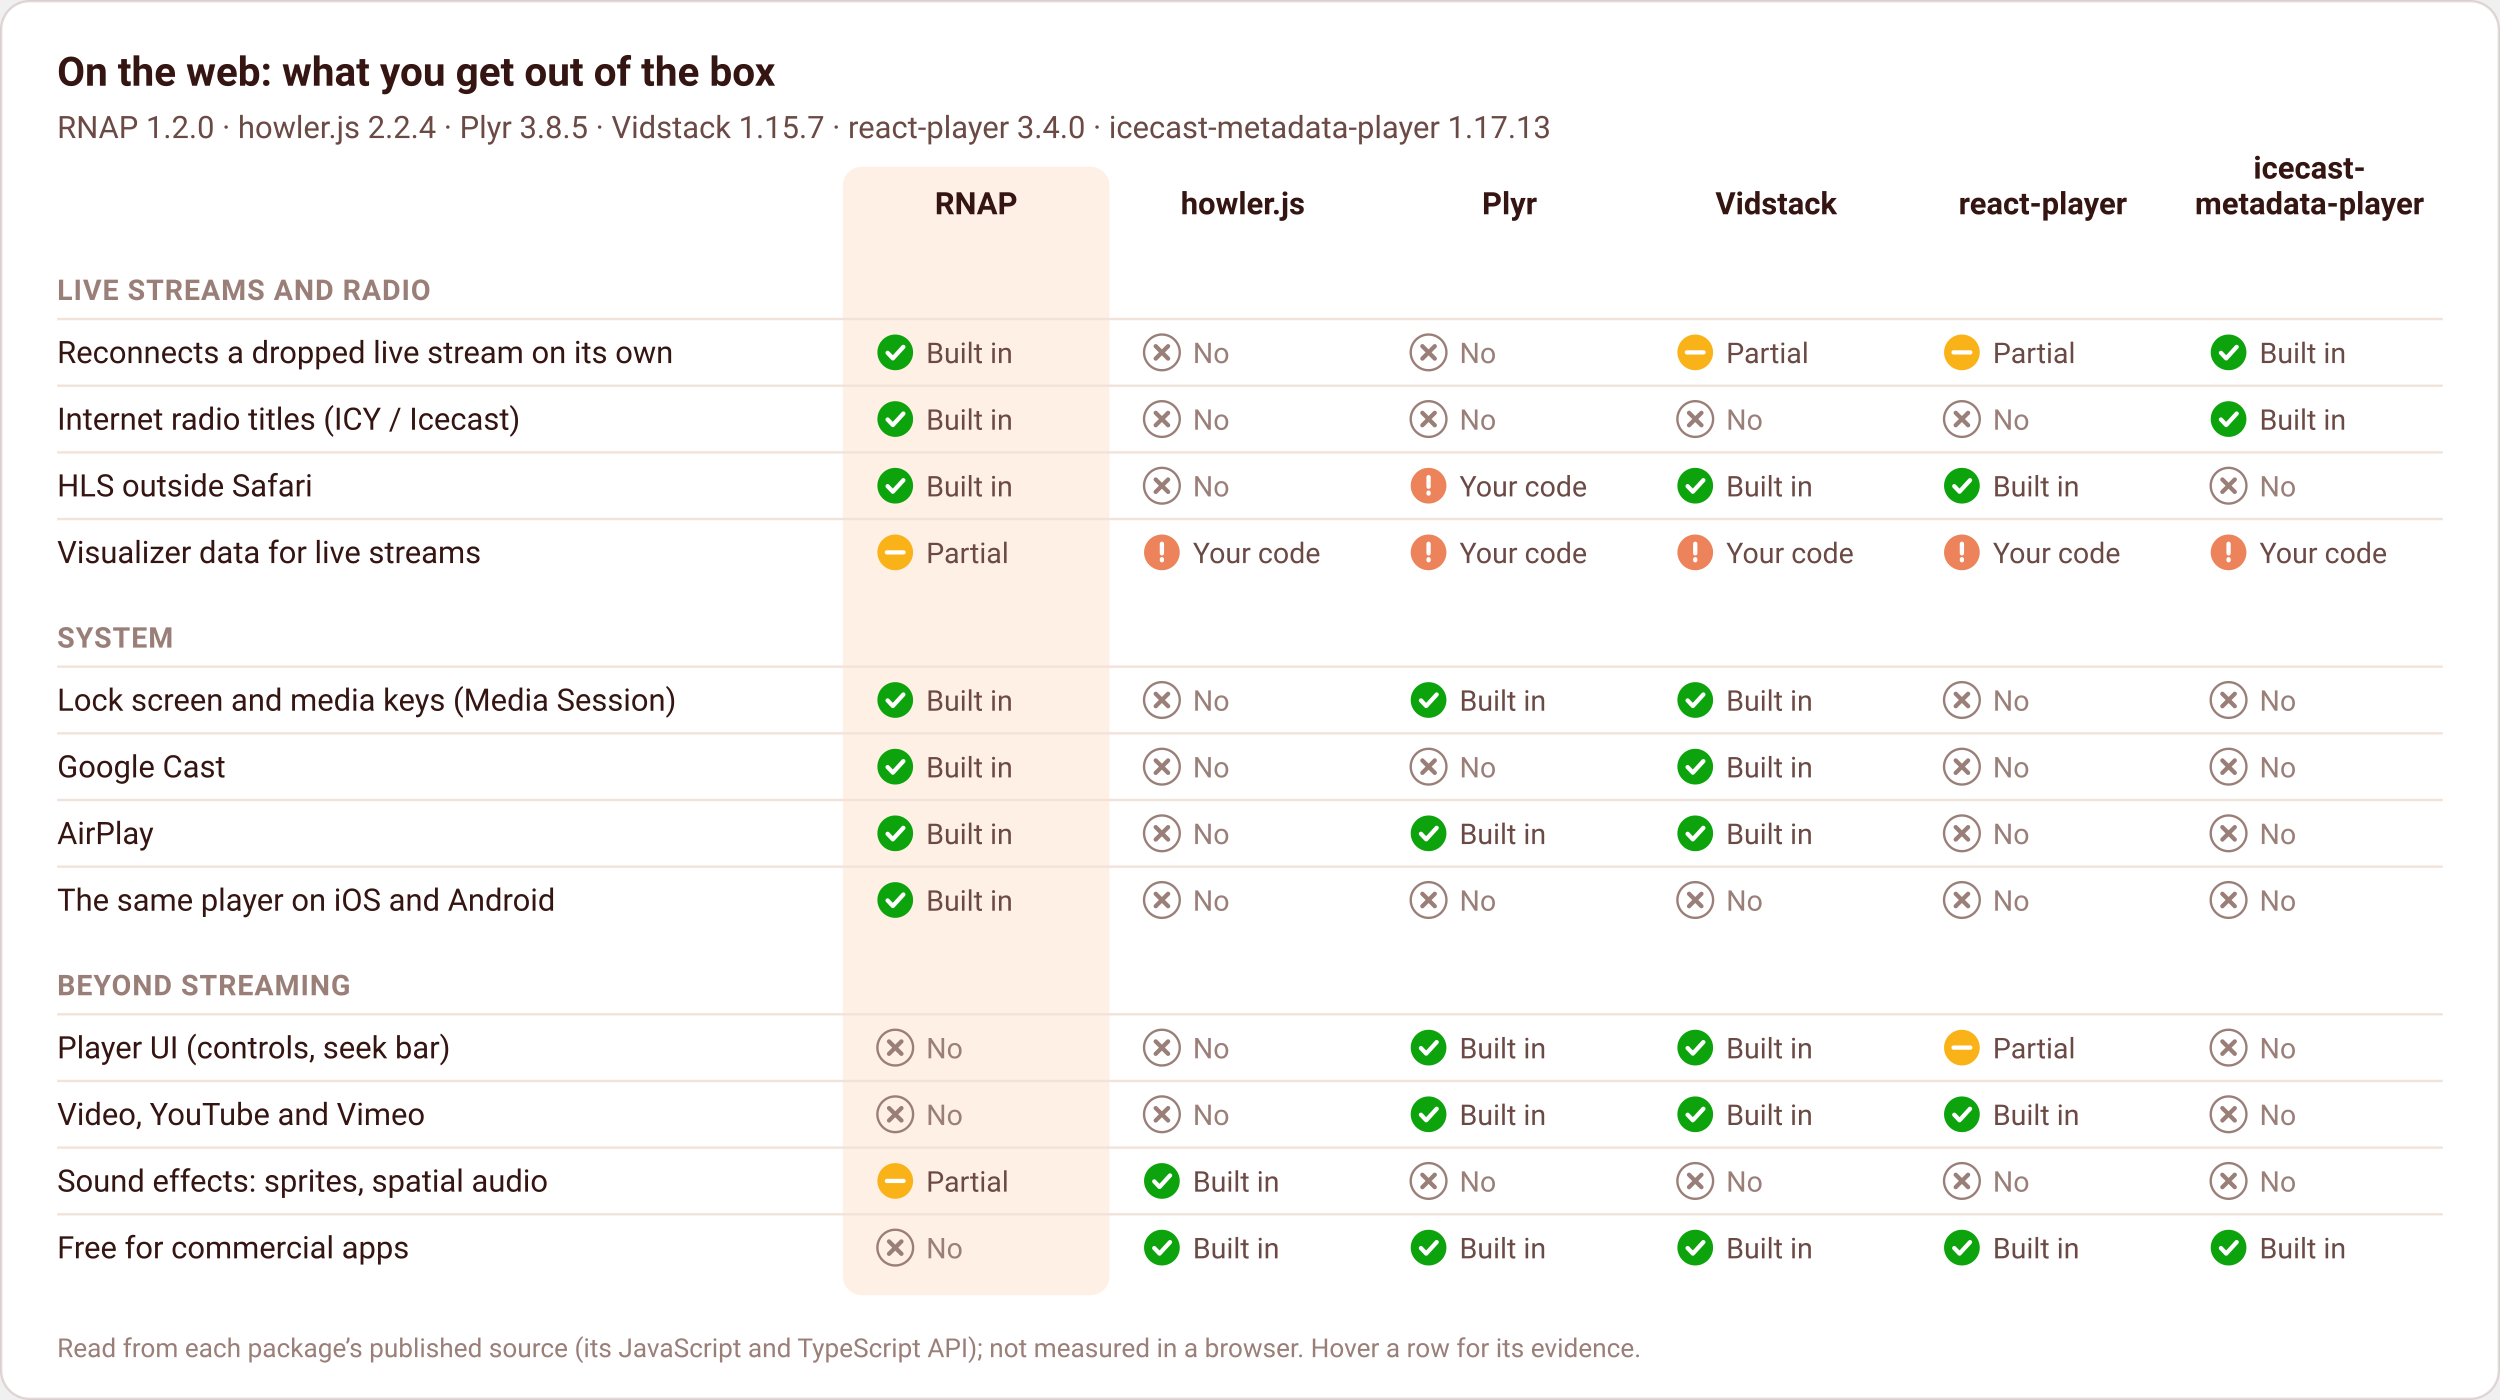
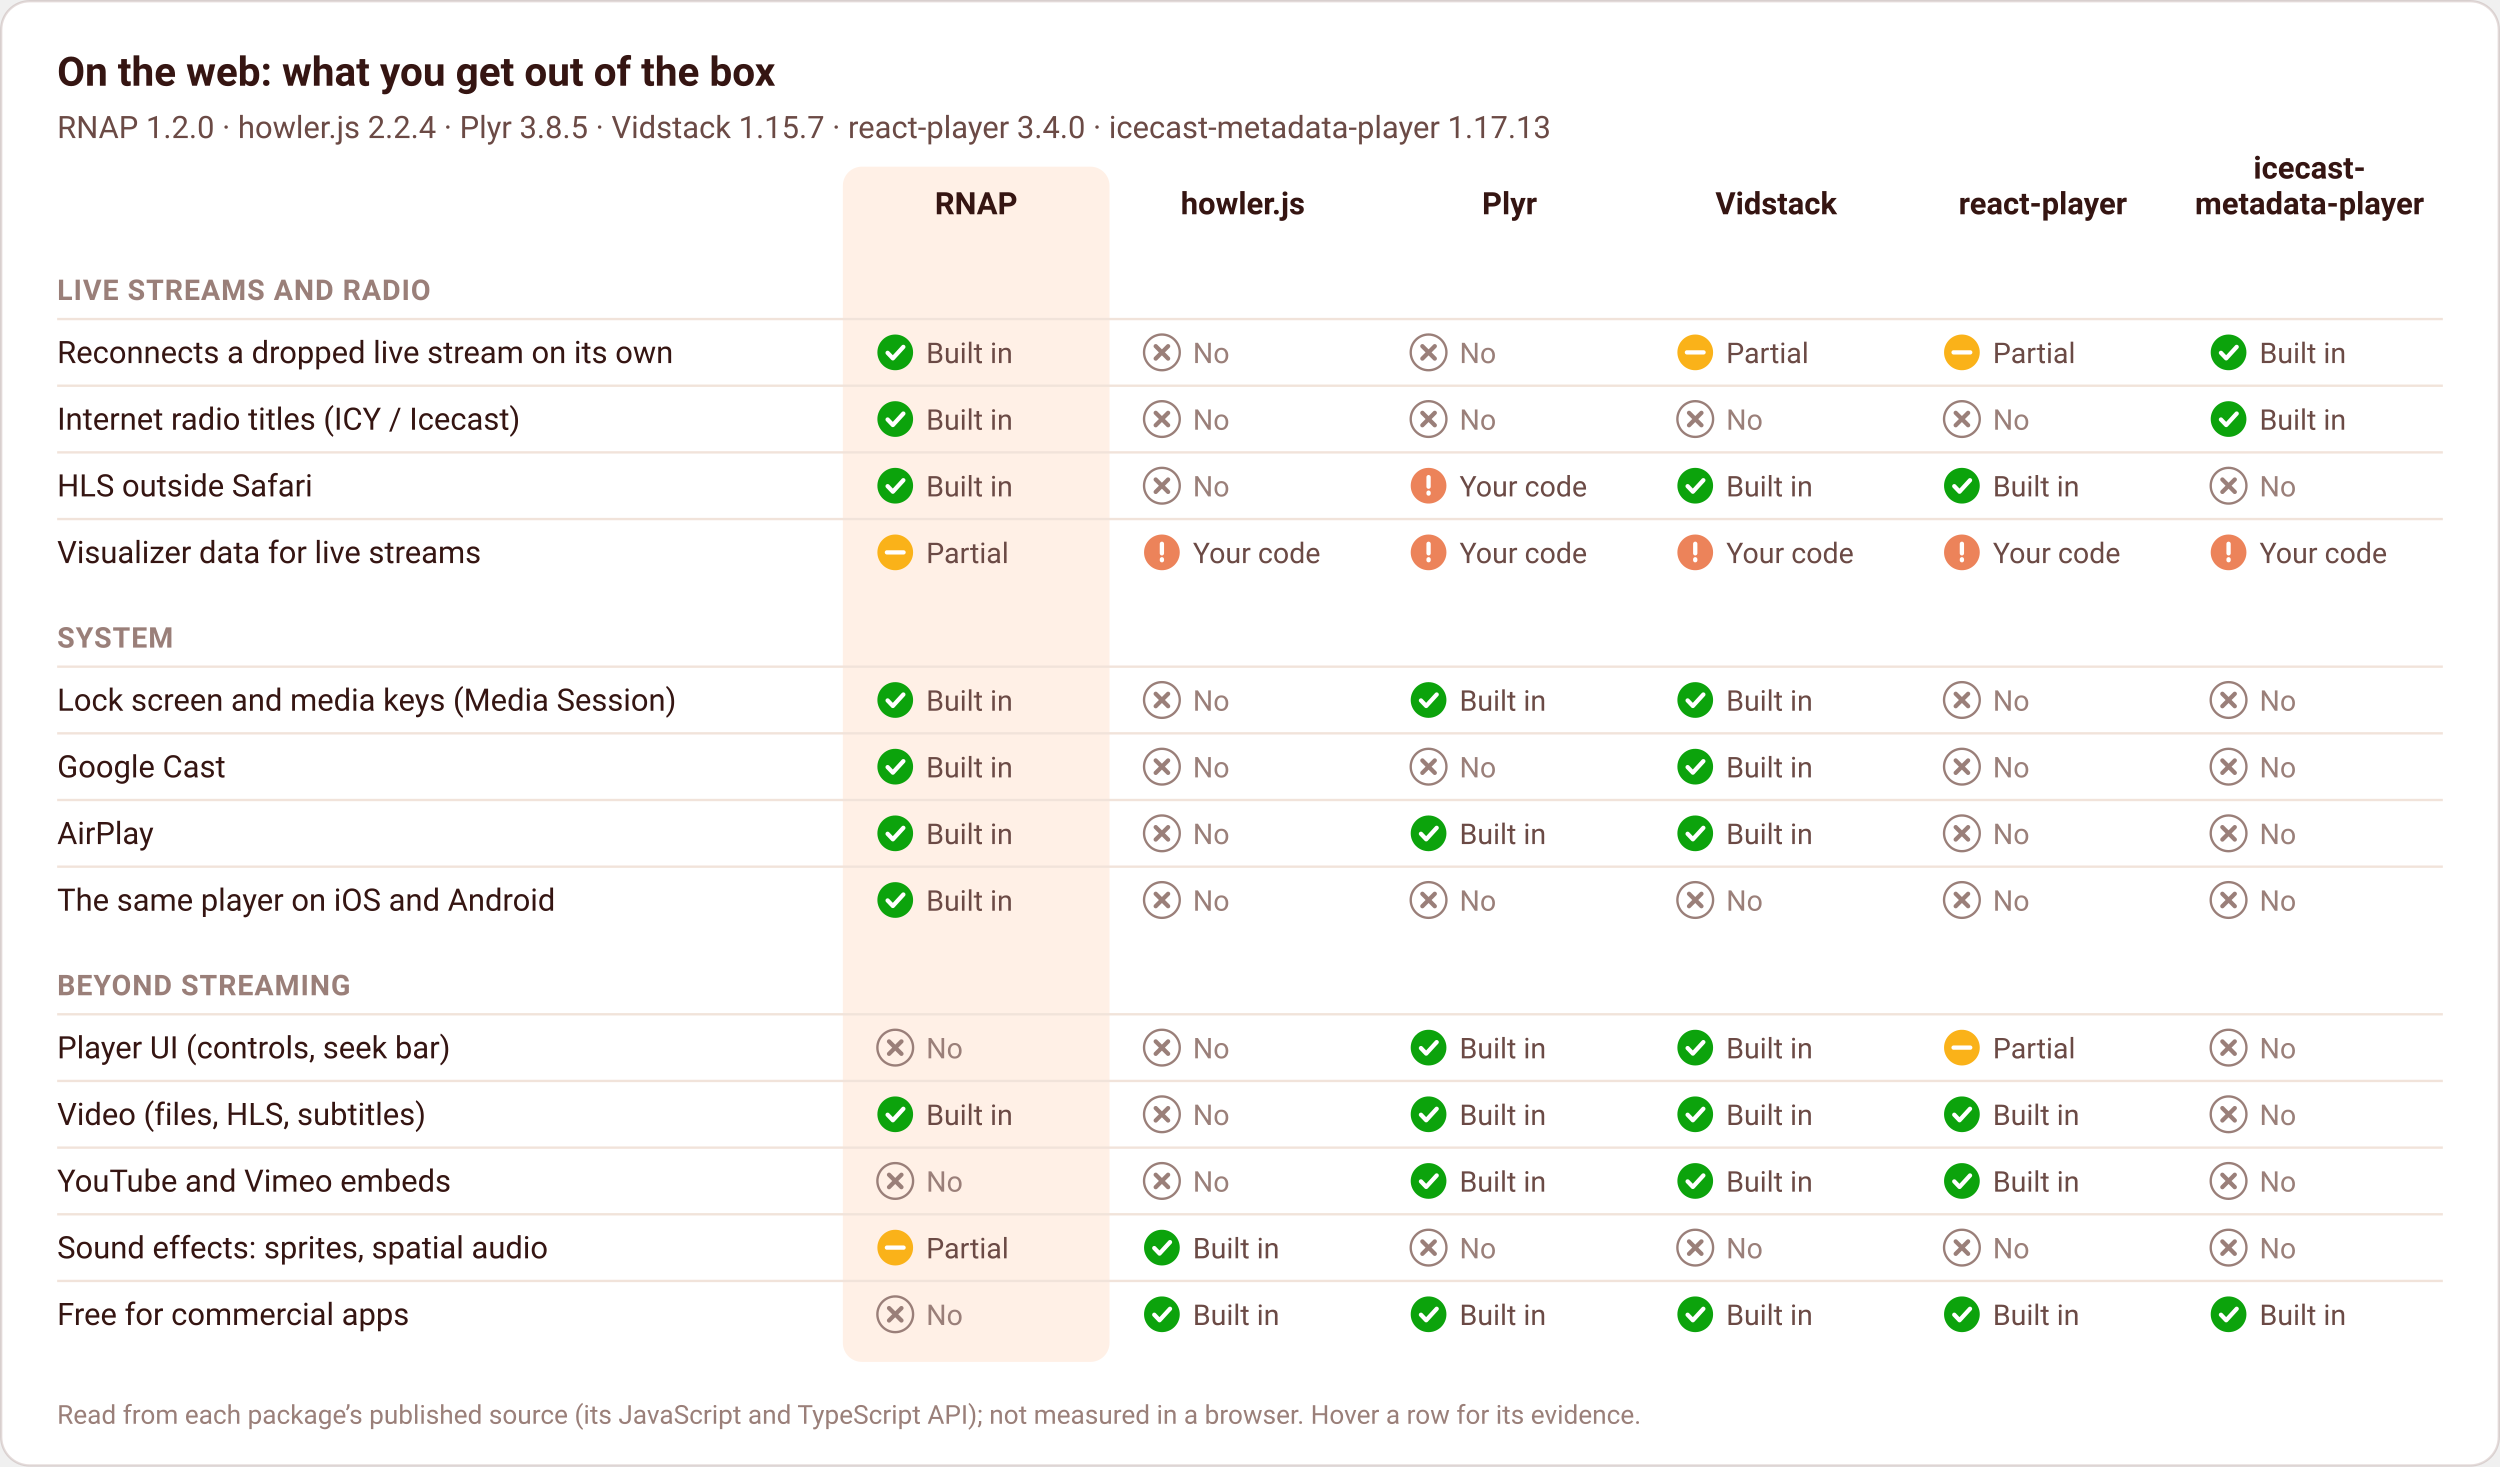
- <svg xmlns="http://www.w3.org/2000/svg" width="1050" height="588" viewBox="0 0 1050 588" font-family="system-ui, -apple-system, &quot;Segoe UI&quot;, Roboto, sans-serif" role="img" aria-labelledby="t d">
-   <rect x="0.5" y="0.5" width="1049" height="587" rx="12" fill="#ffffff" stroke="rgba(91,34,28,0.16)" />
+ <svg xmlns="http://www.w3.org/2000/svg" width="1050" height="616" viewBox="0 0 1050 616" font-family="system-ui, -apple-system, &quot;Segoe UI&quot;, Roboto, sans-serif" role="img" aria-labelledby="t d">
+   <rect x="0.5" y="0.5" width="1049" height="615" rx="12" fill="#ffffff" stroke="rgba(91,34,28,0.16)" />
  <text x="24" y="36" font-size="17" font-weight="600" fill="#351512">On the web: what you get out of the box</text>
  <text x="24" y="58" font-size="13" fill="#6b4a45">RNAP 1.2.0 · howler.js 2.2.4 · Plyr 3.8.5 · Vidstack 1.15.7 · react-player 3.4.0 · icecast-metadata-player 1.17.13</text>
-   <rect x="354" y="70" width="112" height="474" rx="8" fill="#fff0e6" />
+   <rect x="354" y="70" width="112" height="502" rx="8" fill="#fff0e6" />
  <text x="410" y="90" font-size="13" font-weight="600" fill="#351512" text-anchor="middle">RNAP</text>
  <text x="522" y="90" font-size="13" font-weight="600" fill="#351512" text-anchor="middle">howler.js</text>
  <text x="634" y="90" font-size="13" font-weight="600" fill="#351512" text-anchor="middle">Plyr</text>
  <text x="746" y="90" font-size="13" font-weight="600" fill="#351512" text-anchor="middle">Vidstack</text>
  <text x="858" y="90" font-size="13" font-weight="600" fill="#351512" text-anchor="middle">react-player</text>
  <text x="970" y="75" font-size="13" font-weight="600" fill="#351512" text-anchor="middle">icecast-</text>
  <text x="970" y="90" font-size="13" font-weight="600" fill="#351512" text-anchor="middle">metadata-player</text>
  <text x="24" y="126" font-size="12" font-weight="600" fill="#9a7f79" letter-spacing="0.4">LIVE STREAMS AND RADIO</text>
  <line x1="24" y1="134" x2="1026" y2="134" stroke="#f1e3da" stroke-width="1" />
  <text x="24" y="152.5" font-size="13" fill="#351512">Reconnects a dropped live stream on its own</text>
  <g transform="translate(376,148)">
    <circle r="7.5" fill="#0ca30c" stroke="none" stroke-width="1" />
    <path d="M-3.2,0.2l2.2,2.3l4.4,-4.8" stroke="#ffffff" stroke-width="1.8" stroke-linecap="round" stroke-linejoin="round" fill="none" />
  </g>
  <text x="389" y="152.5" font-size="12" fill="#6b4a45">Built in</text>
  <g transform="translate(488,148)">
    <circle r="7.5" fill="none" stroke="#9a7f79" stroke-width="1" />
    <path d="M-2.6,-2.6l5.2,5.2M2.6,-2.6l-5.2,5.2" stroke="#9a7f79" stroke-width="1.8" stroke-linecap="round" stroke-linejoin="round" fill="none" />
  </g>
  <text x="501" y="152.5" font-size="12" fill="#9a7f79">No</text>
  <g transform="translate(600,148)">
    <circle r="7.5" fill="none" stroke="#9a7f79" stroke-width="1" />
    <path d="M-2.6,-2.6l5.2,5.2M2.6,-2.6l-5.2,5.2" stroke="#9a7f79" stroke-width="1.8" stroke-linecap="round" stroke-linejoin="round" fill="none" />
  </g>
  <text x="613" y="152.5" font-size="12" fill="#9a7f79">No</text>
  <g transform="translate(712,148)">
    <circle r="7.5" fill="#fab219" stroke="none" stroke-width="1" />
    <path d="M-3.5,0h7" stroke="#ffffff" stroke-width="1.8" stroke-linecap="round" stroke-linejoin="round" fill="none" />
  </g>
  <text x="725" y="152.5" font-size="12" fill="#6b4a45">Partial</text>
  <g transform="translate(824,148)">
    <circle r="7.5" fill="#fab219" stroke="none" stroke-width="1" />
    <path d="M-3.5,0h7" stroke="#ffffff" stroke-width="1.8" stroke-linecap="round" stroke-linejoin="round" fill="none" />
  </g>
  <text x="837" y="152.5" font-size="12" fill="#6b4a45">Partial</text>
  <g transform="translate(936,148)">
    <circle r="7.5" fill="#0ca30c" stroke="none" stroke-width="1" />
    <path d="M-3.2,0.2l2.2,2.3l4.4,-4.8" stroke="#ffffff" stroke-width="1.8" stroke-linecap="round" stroke-linejoin="round" fill="none" />
  </g>
  <text x="949" y="152.5" font-size="12" fill="#6b4a45">Built in</text>
  <line x1="24" y1="162" x2="1026" y2="162" stroke="#f1e3da" stroke-width="1" />
  <text x="24" y="180.5" font-size="13" fill="#351512">Internet radio titles (ICY / Icecast)</text>
  <g transform="translate(376,176)">
    <circle r="7.5" fill="#0ca30c" stroke="none" stroke-width="1" />
    <path d="M-3.2,0.2l2.2,2.3l4.4,-4.8" stroke="#ffffff" stroke-width="1.8" stroke-linecap="round" stroke-linejoin="round" fill="none" />
  </g>
  <text x="389" y="180.5" font-size="12" fill="#6b4a45">Built in</text>
  <g transform="translate(488,176)">
    <circle r="7.5" fill="none" stroke="#9a7f79" stroke-width="1" />
    <path d="M-2.6,-2.6l5.2,5.2M2.6,-2.6l-5.2,5.2" stroke="#9a7f79" stroke-width="1.8" stroke-linecap="round" stroke-linejoin="round" fill="none" />
  </g>
  <text x="501" y="180.5" font-size="12" fill="#9a7f79">No</text>
  <g transform="translate(600,176)">
    <circle r="7.5" fill="none" stroke="#9a7f79" stroke-width="1" />
    <path d="M-2.6,-2.6l5.2,5.2M2.6,-2.6l-5.2,5.2" stroke="#9a7f79" stroke-width="1.8" stroke-linecap="round" stroke-linejoin="round" fill="none" />
  </g>
  <text x="613" y="180.5" font-size="12" fill="#9a7f79">No</text>
  <g transform="translate(712,176)">
    <circle r="7.5" fill="none" stroke="#9a7f79" stroke-width="1" />
    <path d="M-2.6,-2.6l5.2,5.2M2.6,-2.6l-5.2,5.2" stroke="#9a7f79" stroke-width="1.8" stroke-linecap="round" stroke-linejoin="round" fill="none" />
  </g>
  <text x="725" y="180.5" font-size="12" fill="#9a7f79">No</text>
  <g transform="translate(824,176)">
    <circle r="7.5" fill="none" stroke="#9a7f79" stroke-width="1" />
    <path d="M-2.6,-2.6l5.2,5.2M2.6,-2.6l-5.2,5.2" stroke="#9a7f79" stroke-width="1.8" stroke-linecap="round" stroke-linejoin="round" fill="none" />
  </g>
  <text x="837" y="180.5" font-size="12" fill="#9a7f79">No</text>
  <g transform="translate(936,176)">
    <circle r="7.5" fill="#0ca30c" stroke="none" stroke-width="1" />
    <path d="M-3.2,0.2l2.2,2.3l4.4,-4.8" stroke="#ffffff" stroke-width="1.8" stroke-linecap="round" stroke-linejoin="round" fill="none" />
  </g>
  <text x="949" y="180.5" font-size="12" fill="#6b4a45">Built in</text>
  <line x1="24" y1="190" x2="1026" y2="190" stroke="#f1e3da" stroke-width="1" />
  <text x="24" y="208.5" font-size="13" fill="#351512">HLS outside Safari</text>
  <g transform="translate(376,204)">
    <circle r="7.5" fill="#0ca30c" stroke="none" stroke-width="1" />
    <path d="M-3.2,0.2l2.2,2.3l4.4,-4.8" stroke="#ffffff" stroke-width="1.8" stroke-linecap="round" stroke-linejoin="round" fill="none" />
  </g>
  <text x="389" y="208.5" font-size="12" fill="#6b4a45">Built in</text>
  <g transform="translate(488,204)">
    <circle r="7.5" fill="none" stroke="#9a7f79" stroke-width="1" />
    <path d="M-2.6,-2.6l5.2,5.2M2.6,-2.6l-5.2,5.2" stroke="#9a7f79" stroke-width="1.8" stroke-linecap="round" stroke-linejoin="round" fill="none" />
  </g>
  <text x="501" y="208.5" font-size="12" fill="#9a7f79">No</text>
  <g transform="translate(600,204)">
    <circle r="7.5" fill="#ec835a" stroke="none" stroke-width="1" />
    <path d="M0,-3.6v4M0,2.9v0.4" stroke="#ffffff" stroke-width="1.8" stroke-linecap="round" stroke-linejoin="round" fill="none" />
  </g>
  <text x="613" y="208.5" font-size="12" fill="#6b4a45">Your code</text>
  <g transform="translate(712,204)">
    <circle r="7.5" fill="#0ca30c" stroke="none" stroke-width="1" />
    <path d="M-3.2,0.2l2.2,2.3l4.4,-4.8" stroke="#ffffff" stroke-width="1.8" stroke-linecap="round" stroke-linejoin="round" fill="none" />
  </g>
  <text x="725" y="208.5" font-size="12" fill="#6b4a45">Built in</text>
  <g transform="translate(824,204)">
    <circle r="7.5" fill="#0ca30c" stroke="none" stroke-width="1" />
    <path d="M-3.2,0.2l2.2,2.3l4.4,-4.8" stroke="#ffffff" stroke-width="1.8" stroke-linecap="round" stroke-linejoin="round" fill="none" />
  </g>
  <text x="837" y="208.5" font-size="12" fill="#6b4a45">Built in</text>
  <g transform="translate(936,204)">
    <circle r="7.5" fill="none" stroke="#9a7f79" stroke-width="1" />
    <path d="M-2.6,-2.6l5.2,5.2M2.6,-2.6l-5.2,5.2" stroke="#9a7f79" stroke-width="1.8" stroke-linecap="round" stroke-linejoin="round" fill="none" />
  </g>
  <text x="949" y="208.5" font-size="12" fill="#9a7f79">No</text>
  <line x1="24" y1="218" x2="1026" y2="218" stroke="#f1e3da" stroke-width="1" />
  <text x="24" y="236.5" font-size="13" fill="#351512">Visualizer data for live streams</text>
  <g transform="translate(376,232)">
    <circle r="7.5" fill="#fab219" stroke="none" stroke-width="1" />
    <path d="M-3.5,0h7" stroke="#ffffff" stroke-width="1.8" stroke-linecap="round" stroke-linejoin="round" fill="none" />
  </g>
  <text x="389" y="236.5" font-size="12" fill="#6b4a45">Partial</text>
  <g transform="translate(488,232)">
    <circle r="7.5" fill="#ec835a" stroke="none" stroke-width="1" />
    <path d="M0,-3.6v4M0,2.9v0.4" stroke="#ffffff" stroke-width="1.8" stroke-linecap="round" stroke-linejoin="round" fill="none" />
  </g>
  <text x="501" y="236.5" font-size="12" fill="#6b4a45">Your code</text>
  <g transform="translate(600,232)">
    <circle r="7.5" fill="#ec835a" stroke="none" stroke-width="1" />
    <path d="M0,-3.6v4M0,2.9v0.4" stroke="#ffffff" stroke-width="1.8" stroke-linecap="round" stroke-linejoin="round" fill="none" />
  </g>
  <text x="613" y="236.5" font-size="12" fill="#6b4a45">Your code</text>
  <g transform="translate(712,232)">
    <circle r="7.5" fill="#ec835a" stroke="none" stroke-width="1" />
    <path d="M0,-3.6v4M0,2.9v0.4" stroke="#ffffff" stroke-width="1.8" stroke-linecap="round" stroke-linejoin="round" fill="none" />
  </g>
  <text x="725" y="236.5" font-size="12" fill="#6b4a45">Your code</text>
  <g transform="translate(824,232)">
    <circle r="7.5" fill="#ec835a" stroke="none" stroke-width="1" />
    <path d="M0,-3.6v4M0,2.9v0.4" stroke="#ffffff" stroke-width="1.8" stroke-linecap="round" stroke-linejoin="round" fill="none" />
  </g>
  <text x="837" y="236.5" font-size="12" fill="#6b4a45">Your code</text>
  <g transform="translate(936,232)">
    <circle r="7.5" fill="#ec835a" stroke="none" stroke-width="1" />
    <path d="M0,-3.6v4M0,2.9v0.4" stroke="#ffffff" stroke-width="1.8" stroke-linecap="round" stroke-linejoin="round" fill="none" />
  </g>
  <text x="949" y="236.5" font-size="12" fill="#6b4a45">Your code</text>
  <text x="24" y="272" font-size="12" font-weight="600" fill="#9a7f79" letter-spacing="0.4">SYSTEM</text>
  <line x1="24" y1="280" x2="1026" y2="280" stroke="#f1e3da" stroke-width="1" />
  <text x="24" y="298.5" font-size="13" fill="#351512">Lock screen and media keys (Media Session)</text>
  <g transform="translate(376,294)">
    <circle r="7.5" fill="#0ca30c" stroke="none" stroke-width="1" />
    <path d="M-3.2,0.2l2.2,2.3l4.4,-4.8" stroke="#ffffff" stroke-width="1.8" stroke-linecap="round" stroke-linejoin="round" fill="none" />
  </g>
  <text x="389" y="298.5" font-size="12" fill="#6b4a45">Built in</text>
  <g transform="translate(488,294)">
    <circle r="7.5" fill="none" stroke="#9a7f79" stroke-width="1" />
    <path d="M-2.6,-2.6l5.2,5.2M2.6,-2.6l-5.2,5.2" stroke="#9a7f79" stroke-width="1.8" stroke-linecap="round" stroke-linejoin="round" fill="none" />
  </g>
  <text x="501" y="298.5" font-size="12" fill="#9a7f79">No</text>
  <g transform="translate(600,294)">
    <circle r="7.5" fill="#0ca30c" stroke="none" stroke-width="1" />
    <path d="M-3.2,0.2l2.2,2.3l4.4,-4.8" stroke="#ffffff" stroke-width="1.8" stroke-linecap="round" stroke-linejoin="round" fill="none" />
  </g>
  <text x="613" y="298.5" font-size="12" fill="#6b4a45">Built in</text>
  <g transform="translate(712,294)">
    <circle r="7.5" fill="#0ca30c" stroke="none" stroke-width="1" />
    <path d="M-3.2,0.2l2.2,2.3l4.4,-4.8" stroke="#ffffff" stroke-width="1.8" stroke-linecap="round" stroke-linejoin="round" fill="none" />
  </g>
  <text x="725" y="298.5" font-size="12" fill="#6b4a45">Built in</text>
  <g transform="translate(824,294)">
    <circle r="7.5" fill="none" stroke="#9a7f79" stroke-width="1" />
    <path d="M-2.6,-2.6l5.2,5.2M2.6,-2.6l-5.2,5.2" stroke="#9a7f79" stroke-width="1.8" stroke-linecap="round" stroke-linejoin="round" fill="none" />
  </g>
  <text x="837" y="298.5" font-size="12" fill="#9a7f79">No</text>
  <g transform="translate(936,294)">
    <circle r="7.5" fill="none" stroke="#9a7f79" stroke-width="1" />
    <path d="M-2.6,-2.6l5.2,5.2M2.6,-2.6l-5.2,5.2" stroke="#9a7f79" stroke-width="1.8" stroke-linecap="round" stroke-linejoin="round" fill="none" />
  </g>
  <text x="949" y="298.5" font-size="12" fill="#9a7f79">No</text>
  <line x1="24" y1="308" x2="1026" y2="308" stroke="#f1e3da" stroke-width="1" />
  <text x="24" y="326.5" font-size="13" fill="#351512">Google Cast</text>
  <g transform="translate(376,322)">
    <circle r="7.5" fill="#0ca30c" stroke="none" stroke-width="1" />
    <path d="M-3.2,0.2l2.2,2.3l4.4,-4.8" stroke="#ffffff" stroke-width="1.8" stroke-linecap="round" stroke-linejoin="round" fill="none" />
  </g>
  <text x="389" y="326.5" font-size="12" fill="#6b4a45">Built in</text>
  <g transform="translate(488,322)">
    <circle r="7.5" fill="none" stroke="#9a7f79" stroke-width="1" />
    <path d="M-2.6,-2.6l5.2,5.2M2.6,-2.6l-5.2,5.2" stroke="#9a7f79" stroke-width="1.8" stroke-linecap="round" stroke-linejoin="round" fill="none" />
  </g>
  <text x="501" y="326.5" font-size="12" fill="#9a7f79">No</text>
  <g transform="translate(600,322)">
    <circle r="7.5" fill="none" stroke="#9a7f79" stroke-width="1" />
    <path d="M-2.6,-2.6l5.2,5.2M2.6,-2.6l-5.2,5.2" stroke="#9a7f79" stroke-width="1.8" stroke-linecap="round" stroke-linejoin="round" fill="none" />
  </g>
  <text x="613" y="326.5" font-size="12" fill="#9a7f79">No</text>
  <g transform="translate(712,322)">
    <circle r="7.5" fill="#0ca30c" stroke="none" stroke-width="1" />
    <path d="M-3.2,0.2l2.2,2.3l4.4,-4.8" stroke="#ffffff" stroke-width="1.8" stroke-linecap="round" stroke-linejoin="round" fill="none" />
  </g>
  <text x="725" y="326.5" font-size="12" fill="#6b4a45">Built in</text>
  <g transform="translate(824,322)">
    <circle r="7.5" fill="none" stroke="#9a7f79" stroke-width="1" />
    <path d="M-2.6,-2.6l5.2,5.2M2.6,-2.6l-5.2,5.2" stroke="#9a7f79" stroke-width="1.8" stroke-linecap="round" stroke-linejoin="round" fill="none" />
  </g>
  <text x="837" y="326.5" font-size="12" fill="#9a7f79">No</text>
  <g transform="translate(936,322)">
    <circle r="7.5" fill="none" stroke="#9a7f79" stroke-width="1" />
    <path d="M-2.6,-2.6l5.2,5.2M2.6,-2.6l-5.2,5.2" stroke="#9a7f79" stroke-width="1.8" stroke-linecap="round" stroke-linejoin="round" fill="none" />
  </g>
  <text x="949" y="326.5" font-size="12" fill="#9a7f79">No</text>
  <line x1="24" y1="336" x2="1026" y2="336" stroke="#f1e3da" stroke-width="1" />
  <text x="24" y="354.5" font-size="13" fill="#351512">AirPlay</text>
  <g transform="translate(376,350)">
    <circle r="7.5" fill="#0ca30c" stroke="none" stroke-width="1" />
    <path d="M-3.2,0.2l2.2,2.3l4.4,-4.8" stroke="#ffffff" stroke-width="1.8" stroke-linecap="round" stroke-linejoin="round" fill="none" />
  </g>
  <text x="389" y="354.5" font-size="12" fill="#6b4a45">Built in</text>
  <g transform="translate(488,350)">
    <circle r="7.5" fill="none" stroke="#9a7f79" stroke-width="1" />
    <path d="M-2.6,-2.6l5.2,5.2M2.6,-2.6l-5.2,5.2" stroke="#9a7f79" stroke-width="1.8" stroke-linecap="round" stroke-linejoin="round" fill="none" />
  </g>
  <text x="501" y="354.5" font-size="12" fill="#9a7f79">No</text>
  <g transform="translate(600,350)">
    <circle r="7.5" fill="#0ca30c" stroke="none" stroke-width="1" />
    <path d="M-3.2,0.2l2.2,2.3l4.4,-4.8" stroke="#ffffff" stroke-width="1.8" stroke-linecap="round" stroke-linejoin="round" fill="none" />
  </g>
  <text x="613" y="354.5" font-size="12" fill="#6b4a45">Built in</text>
  <g transform="translate(712,350)">
    <circle r="7.5" fill="#0ca30c" stroke="none" stroke-width="1" />
    <path d="M-3.2,0.2l2.2,2.3l4.4,-4.8" stroke="#ffffff" stroke-width="1.8" stroke-linecap="round" stroke-linejoin="round" fill="none" />
  </g>
  <text x="725" y="354.5" font-size="12" fill="#6b4a45">Built in</text>
  <g transform="translate(824,350)">
    <circle r="7.5" fill="none" stroke="#9a7f79" stroke-width="1" />
    <path d="M-2.6,-2.6l5.2,5.2M2.6,-2.6l-5.2,5.2" stroke="#9a7f79" stroke-width="1.8" stroke-linecap="round" stroke-linejoin="round" fill="none" />
  </g>
  <text x="837" y="354.5" font-size="12" fill="#9a7f79">No</text>
  <g transform="translate(936,350)">
    <circle r="7.5" fill="none" stroke="#9a7f79" stroke-width="1" />
    <path d="M-2.6,-2.6l5.2,5.2M2.6,-2.6l-5.2,5.2" stroke="#9a7f79" stroke-width="1.8" stroke-linecap="round" stroke-linejoin="round" fill="none" />
  </g>
  <text x="949" y="354.5" font-size="12" fill="#9a7f79">No</text>
  <line x1="24" y1="364" x2="1026" y2="364" stroke="#f1e3da" stroke-width="1" />
  <text x="24" y="382.5" font-size="13" fill="#351512">The same player on iOS and Android</text>
  <g transform="translate(376,378)">
    <circle r="7.5" fill="#0ca30c" stroke="none" stroke-width="1" />
    <path d="M-3.2,0.2l2.2,2.3l4.4,-4.8" stroke="#ffffff" stroke-width="1.8" stroke-linecap="round" stroke-linejoin="round" fill="none" />
  </g>
  <text x="389" y="382.5" font-size="12" fill="#6b4a45">Built in</text>
  <g transform="translate(488,378)">
    <circle r="7.5" fill="none" stroke="#9a7f79" stroke-width="1" />
    <path d="M-2.6,-2.6l5.2,5.2M2.6,-2.6l-5.2,5.2" stroke="#9a7f79" stroke-width="1.8" stroke-linecap="round" stroke-linejoin="round" fill="none" />
  </g>
  <text x="501" y="382.5" font-size="12" fill="#9a7f79">No</text>
  <g transform="translate(600,378)">
    <circle r="7.5" fill="none" stroke="#9a7f79" stroke-width="1" />
    <path d="M-2.6,-2.6l5.2,5.2M2.6,-2.6l-5.2,5.2" stroke="#9a7f79" stroke-width="1.8" stroke-linecap="round" stroke-linejoin="round" fill="none" />
  </g>
  <text x="613" y="382.5" font-size="12" fill="#9a7f79">No</text>
  <g transform="translate(712,378)">
    <circle r="7.5" fill="none" stroke="#9a7f79" stroke-width="1" />
    <path d="M-2.6,-2.6l5.2,5.2M2.6,-2.6l-5.2,5.2" stroke="#9a7f79" stroke-width="1.8" stroke-linecap="round" stroke-linejoin="round" fill="none" />
  </g>
  <text x="725" y="382.5" font-size="12" fill="#9a7f79">No</text>
  <g transform="translate(824,378)">
    <circle r="7.5" fill="none" stroke="#9a7f79" stroke-width="1" />
    <path d="M-2.6,-2.6l5.2,5.2M2.6,-2.6l-5.2,5.2" stroke="#9a7f79" stroke-width="1.8" stroke-linecap="round" stroke-linejoin="round" fill="none" />
  </g>
  <text x="837" y="382.5" font-size="12" fill="#9a7f79">No</text>
  <g transform="translate(936,378)">
    <circle r="7.5" fill="none" stroke="#9a7f79" stroke-width="1" />
    <path d="M-2.6,-2.6l5.2,5.2M2.6,-2.6l-5.2,5.2" stroke="#9a7f79" stroke-width="1.8" stroke-linecap="round" stroke-linejoin="round" fill="none" />
  </g>
  <text x="949" y="382.5" font-size="12" fill="#9a7f79">No</text>
  <text x="24" y="418" font-size="12" font-weight="600" fill="#9a7f79" letter-spacing="0.4">BEYOND STREAMING</text>
  <line x1="24" y1="426" x2="1026" y2="426" stroke="#f1e3da" stroke-width="1" />
  <text x="24" y="444.5" font-size="13" fill="#351512">Player UI (controls, seek bar)</text>
  <g transform="translate(376,440)">
    <circle r="7.5" fill="none" stroke="#9a7f79" stroke-width="1" />
    <path d="M-2.6,-2.6l5.2,5.2M2.6,-2.6l-5.2,5.2" stroke="#9a7f79" stroke-width="1.8" stroke-linecap="round" stroke-linejoin="round" fill="none" />
  </g>
  <text x="389" y="444.5" font-size="12" fill="#9a7f79">No</text>
  <g transform="translate(488,440)">
    <circle r="7.5" fill="none" stroke="#9a7f79" stroke-width="1" />
    <path d="M-2.6,-2.6l5.2,5.2M2.6,-2.6l-5.2,5.2" stroke="#9a7f79" stroke-width="1.8" stroke-linecap="round" stroke-linejoin="round" fill="none" />
  </g>
  <text x="501" y="444.5" font-size="12" fill="#9a7f79">No</text>
  <g transform="translate(600,440)">
    <circle r="7.5" fill="#0ca30c" stroke="none" stroke-width="1" />
    <path d="M-3.2,0.2l2.2,2.3l4.4,-4.8" stroke="#ffffff" stroke-width="1.8" stroke-linecap="round" stroke-linejoin="round" fill="none" />
  </g>
  <text x="613" y="444.5" font-size="12" fill="#6b4a45">Built in</text>
  <g transform="translate(712,440)">
    <circle r="7.5" fill="#0ca30c" stroke="none" stroke-width="1" />
    <path d="M-3.2,0.2l2.2,2.3l4.4,-4.8" stroke="#ffffff" stroke-width="1.8" stroke-linecap="round" stroke-linejoin="round" fill="none" />
  </g>
  <text x="725" y="444.5" font-size="12" fill="#6b4a45">Built in</text>
  <g transform="translate(824,440)">
    <circle r="7.5" fill="#fab219" stroke="none" stroke-width="1" />
    <path d="M-3.5,0h7" stroke="#ffffff" stroke-width="1.8" stroke-linecap="round" stroke-linejoin="round" fill="none" />
  </g>
  <text x="837" y="444.5" font-size="12" fill="#6b4a45">Partial</text>
  <g transform="translate(936,440)">
    <circle r="7.5" fill="none" stroke="#9a7f79" stroke-width="1" />
    <path d="M-2.6,-2.6l5.2,5.2M2.6,-2.6l-5.2,5.2" stroke="#9a7f79" stroke-width="1.8" stroke-linecap="round" stroke-linejoin="round" fill="none" />
  </g>
  <text x="949" y="444.5" font-size="12" fill="#9a7f79">No</text>
  <line x1="24" y1="454" x2="1026" y2="454" stroke="#f1e3da" stroke-width="1" />
-   <text x="24" y="472.5" font-size="13" fill="#351512">Video, YouTube and Vimeo</text>
+   <text x="24" y="472.5" font-size="13" fill="#351512">Video (files, HLS, subtitles)</text>
  <g transform="translate(376,468)">
-     <circle r="7.5" fill="none" stroke="#9a7f79" stroke-width="1" />
-     <path d="M-2.6,-2.6l5.2,5.2M2.6,-2.6l-5.2,5.2" stroke="#9a7f79" stroke-width="1.8" stroke-linecap="round" stroke-linejoin="round" fill="none" />
-   </g>
-   <text x="389" y="472.5" font-size="12" fill="#9a7f79">No</text>
+     <circle r="7.5" fill="#0ca30c" stroke="none" stroke-width="1" />
+     <path d="M-3.2,0.2l2.2,2.3l4.4,-4.8" stroke="#ffffff" stroke-width="1.8" stroke-linecap="round" stroke-linejoin="round" fill="none" />
+   </g>
+   <text x="389" y="472.5" font-size="12" fill="#6b4a45">Built in</text>
  <g transform="translate(488,468)">
    <circle r="7.5" fill="none" stroke="#9a7f79" stroke-width="1" />
    <path d="M-2.6,-2.6l5.2,5.2M2.6,-2.6l-5.2,5.2" stroke="#9a7f79" stroke-width="1.8" stroke-linecap="round" stroke-linejoin="round" fill="none" />
  </g>
  <text x="501" y="472.5" font-size="12" fill="#9a7f79">No</text>
  <g transform="translate(600,468)">
    <circle r="7.5" fill="#0ca30c" stroke="none" stroke-width="1" />
    <path d="M-3.2,0.2l2.2,2.3l4.4,-4.8" stroke="#ffffff" stroke-width="1.8" stroke-linecap="round" stroke-linejoin="round" fill="none" />
  </g>
  <text x="613" y="472.5" font-size="12" fill="#6b4a45">Built in</text>
  <g transform="translate(712,468)">
    <circle r="7.5" fill="#0ca30c" stroke="none" stroke-width="1" />
    <path d="M-3.2,0.2l2.2,2.3l4.4,-4.8" stroke="#ffffff" stroke-width="1.8" stroke-linecap="round" stroke-linejoin="round" fill="none" />
  </g>
  <text x="725" y="472.5" font-size="12" fill="#6b4a45">Built in</text>
  <g transform="translate(824,468)">
    <circle r="7.5" fill="#0ca30c" stroke="none" stroke-width="1" />
    <path d="M-3.2,0.2l2.2,2.3l4.4,-4.8" stroke="#ffffff" stroke-width="1.8" stroke-linecap="round" stroke-linejoin="round" fill="none" />
  </g>
  <text x="837" y="472.5" font-size="12" fill="#6b4a45">Built in</text>
  <g transform="translate(936,468)">
    <circle r="7.5" fill="none" stroke="#9a7f79" stroke-width="1" />
    <path d="M-2.6,-2.6l5.2,5.2M2.6,-2.6l-5.2,5.2" stroke="#9a7f79" stroke-width="1.8" stroke-linecap="round" stroke-linejoin="round" fill="none" />
  </g>
  <text x="949" y="472.5" font-size="12" fill="#9a7f79">No</text>
  <line x1="24" y1="482" x2="1026" y2="482" stroke="#f1e3da" stroke-width="1" />
-   <text x="24" y="500.5" font-size="13" fill="#351512">Sound effects: sprites, spatial audio</text>
+   <text x="24" y="500.5" font-size="13" fill="#351512">YouTube and Vimeo embeds</text>
  <g transform="translate(376,496)">
+     <circle r="7.5" fill="none" stroke="#9a7f79" stroke-width="1" />
+     <path d="M-2.6,-2.6l5.2,5.2M2.6,-2.6l-5.2,5.2" stroke="#9a7f79" stroke-width="1.8" stroke-linecap="round" stroke-linejoin="round" fill="none" />
+   </g>
+   <text x="389" y="500.5" font-size="12" fill="#9a7f79">No</text>
+   <g transform="translate(488,496)">
+     <circle r="7.5" fill="none" stroke="#9a7f79" stroke-width="1" />
+     <path d="M-2.6,-2.6l5.2,5.2M2.6,-2.6l-5.2,5.2" stroke="#9a7f79" stroke-width="1.8" stroke-linecap="round" stroke-linejoin="round" fill="none" />
+   </g>
+   <text x="501" y="500.5" font-size="12" fill="#9a7f79">No</text>
+   <g transform="translate(600,496)">
+     <circle r="7.5" fill="#0ca30c" stroke="none" stroke-width="1" />
+     <path d="M-3.2,0.2l2.2,2.3l4.4,-4.8" stroke="#ffffff" stroke-width="1.8" stroke-linecap="round" stroke-linejoin="round" fill="none" />
+   </g>
+   <text x="613" y="500.5" font-size="12" fill="#6b4a45">Built in</text>
+   <g transform="translate(712,496)">
+     <circle r="7.5" fill="#0ca30c" stroke="none" stroke-width="1" />
+     <path d="M-3.2,0.2l2.2,2.3l4.4,-4.8" stroke="#ffffff" stroke-width="1.8" stroke-linecap="round" stroke-linejoin="round" fill="none" />
+   </g>
+   <text x="725" y="500.5" font-size="12" fill="#6b4a45">Built in</text>
+   <g transform="translate(824,496)">
+     <circle r="7.5" fill="#0ca30c" stroke="none" stroke-width="1" />
+     <path d="M-3.2,0.2l2.2,2.3l4.4,-4.8" stroke="#ffffff" stroke-width="1.8" stroke-linecap="round" stroke-linejoin="round" fill="none" />
+   </g>
+   <text x="837" y="500.5" font-size="12" fill="#6b4a45">Built in</text>
+   <g transform="translate(936,496)">
+     <circle r="7.5" fill="none" stroke="#9a7f79" stroke-width="1" />
+     <path d="M-2.6,-2.6l5.2,5.2M2.6,-2.6l-5.2,5.2" stroke="#9a7f79" stroke-width="1.8" stroke-linecap="round" stroke-linejoin="round" fill="none" />
+   </g>
+   <text x="949" y="500.5" font-size="12" fill="#9a7f79">No</text>
+   <line x1="24" y1="510" x2="1026" y2="510" stroke="#f1e3da" stroke-width="1" />
+   <text x="24" y="528.5" font-size="13" fill="#351512">Sound effects: sprites, spatial audio</text>
+   <g transform="translate(376,524)">
    <circle r="7.5" fill="#fab219" stroke="none" stroke-width="1" />
    <path d="M-3.5,0h7" stroke="#ffffff" stroke-width="1.8" stroke-linecap="round" stroke-linejoin="round" fill="none" />
  </g>
-   <text x="389" y="500.5" font-size="12" fill="#6b4a45">Partial</text>
-   <g transform="translate(488,496)">
-     <circle r="7.5" fill="#0ca30c" stroke="none" stroke-width="1" />
-     <path d="M-3.2,0.2l2.2,2.3l4.4,-4.8" stroke="#ffffff" stroke-width="1.8" stroke-linecap="round" stroke-linejoin="round" fill="none" />
-   </g>
-   <text x="501" y="500.5" font-size="12" fill="#6b4a45">Built in</text>
-   <g transform="translate(600,496)">
-     <circle r="7.5" fill="none" stroke="#9a7f79" stroke-width="1" />
-     <path d="M-2.6,-2.6l5.2,5.2M2.6,-2.6l-5.2,5.2" stroke="#9a7f79" stroke-width="1.8" stroke-linecap="round" stroke-linejoin="round" fill="none" />
-   </g>
-   <text x="613" y="500.5" font-size="12" fill="#9a7f79">No</text>
-   <g transform="translate(712,496)">
-     <circle r="7.5" fill="none" stroke="#9a7f79" stroke-width="1" />
-     <path d="M-2.6,-2.6l5.2,5.2M2.6,-2.6l-5.2,5.2" stroke="#9a7f79" stroke-width="1.8" stroke-linecap="round" stroke-linejoin="round" fill="none" />
-   </g>
-   <text x="725" y="500.5" font-size="12" fill="#9a7f79">No</text>
-   <g transform="translate(824,496)">
-     <circle r="7.5" fill="none" stroke="#9a7f79" stroke-width="1" />
-     <path d="M-2.6,-2.6l5.2,5.2M2.6,-2.6l-5.2,5.2" stroke="#9a7f79" stroke-width="1.8" stroke-linecap="round" stroke-linejoin="round" fill="none" />
-   </g>
-   <text x="837" y="500.5" font-size="12" fill="#9a7f79">No</text>
-   <g transform="translate(936,496)">
-     <circle r="7.5" fill="none" stroke="#9a7f79" stroke-width="1" />
-     <path d="M-2.6,-2.6l5.2,5.2M2.6,-2.6l-5.2,5.2" stroke="#9a7f79" stroke-width="1.8" stroke-linecap="round" stroke-linejoin="round" fill="none" />
-   </g>
-   <text x="949" y="500.5" font-size="12" fill="#9a7f79">No</text>
-   <line x1="24" y1="510" x2="1026" y2="510" stroke="#f1e3da" stroke-width="1" />
-   <text x="24" y="528.5" font-size="13" fill="#351512">Free for commercial apps</text>
-   <g transform="translate(376,524)">
-     <circle r="7.5" fill="none" stroke="#9a7f79" stroke-width="1" />
-     <path d="M-2.6,-2.6l5.2,5.2M2.6,-2.6l-5.2,5.2" stroke="#9a7f79" stroke-width="1.8" stroke-linecap="round" stroke-linejoin="round" fill="none" />
-   </g>
-   <text x="389" y="528.5" font-size="12" fill="#9a7f79">No</text>
+   <text x="389" y="528.5" font-size="12" fill="#6b4a45">Partial</text>
  <g transform="translate(488,524)">
    <circle r="7.5" fill="#0ca30c" stroke="none" stroke-width="1" />
    <path d="M-3.2,0.2l2.2,2.3l4.4,-4.8" stroke="#ffffff" stroke-width="1.8" stroke-linecap="round" stroke-linejoin="round" fill="none" />
  </g>
  <text x="501" y="528.5" font-size="12" fill="#6b4a45">Built in</text>
  <g transform="translate(600,524)">
-     <circle r="7.5" fill="#0ca30c" stroke="none" stroke-width="1" />
-     <path d="M-3.2,0.2l2.2,2.3l4.4,-4.8" stroke="#ffffff" stroke-width="1.8" stroke-linecap="round" stroke-linejoin="round" fill="none" />
-   </g>
-   <text x="613" y="528.5" font-size="12" fill="#6b4a45">Built in</text>
+     <circle r="7.5" fill="none" stroke="#9a7f79" stroke-width="1" />
+     <path d="M-2.6,-2.6l5.2,5.2M2.6,-2.6l-5.2,5.2" stroke="#9a7f79" stroke-width="1.8" stroke-linecap="round" stroke-linejoin="round" fill="none" />
+   </g>
+   <text x="613" y="528.5" font-size="12" fill="#9a7f79">No</text>
  <g transform="translate(712,524)">
-     <circle r="7.5" fill="#0ca30c" stroke="none" stroke-width="1" />
-     <path d="M-3.2,0.2l2.2,2.3l4.4,-4.8" stroke="#ffffff" stroke-width="1.8" stroke-linecap="round" stroke-linejoin="round" fill="none" />
-   </g>
-   <text x="725" y="528.5" font-size="12" fill="#6b4a45">Built in</text>
+     <circle r="7.5" fill="none" stroke="#9a7f79" stroke-width="1" />
+     <path d="M-2.6,-2.6l5.2,5.2M2.6,-2.6l-5.2,5.2" stroke="#9a7f79" stroke-width="1.8" stroke-linecap="round" stroke-linejoin="round" fill="none" />
+   </g>
+   <text x="725" y="528.5" font-size="12" fill="#9a7f79">No</text>
  <g transform="translate(824,524)">
-     <circle r="7.5" fill="#0ca30c" stroke="none" stroke-width="1" />
-     <path d="M-3.2,0.2l2.2,2.3l4.4,-4.8" stroke="#ffffff" stroke-width="1.8" stroke-linecap="round" stroke-linejoin="round" fill="none" />
-   </g>
-   <text x="837" y="528.5" font-size="12" fill="#6b4a45">Built in</text>
+     <circle r="7.5" fill="none" stroke="#9a7f79" stroke-width="1" />
+     <path d="M-2.6,-2.6l5.2,5.2M2.6,-2.6l-5.2,5.2" stroke="#9a7f79" stroke-width="1.8" stroke-linecap="round" stroke-linejoin="round" fill="none" />
+   </g>
+   <text x="837" y="528.5" font-size="12" fill="#9a7f79">No</text>
  <g transform="translate(936,524)">
-     <circle r="7.5" fill="#0ca30c" stroke="none" stroke-width="1" />
-     <path d="M-3.2,0.2l2.2,2.3l4.4,-4.8" stroke="#ffffff" stroke-width="1.8" stroke-linecap="round" stroke-linejoin="round" fill="none" />
-   </g>
-   <text x="949" y="528.5" font-size="12" fill="#6b4a45">Built in</text>
-   <text x="24" y="570" font-size="11" fill="#9a7f79">Read from each package’s published source (its JavaScript and TypeScript API); not measured in a browser. Hover a row for its evidence.</text>
+     <circle r="7.5" fill="none" stroke="#9a7f79" stroke-width="1" />
+     <path d="M-2.6,-2.6l5.2,5.2M2.6,-2.6l-5.2,5.2" stroke="#9a7f79" stroke-width="1.8" stroke-linecap="round" stroke-linejoin="round" fill="none" />
+   </g>
+   <text x="949" y="528.5" font-size="12" fill="#9a7f79">No</text>
+   <line x1="24" y1="538" x2="1026" y2="538" stroke="#f1e3da" stroke-width="1" />
+   <text x="24" y="556.5" font-size="13" fill="#351512">Free for commercial apps</text>
+   <g transform="translate(376,552)">
+     <circle r="7.5" fill="none" stroke="#9a7f79" stroke-width="1" />
+     <path d="M-2.6,-2.6l5.2,5.2M2.6,-2.6l-5.2,5.2" stroke="#9a7f79" stroke-width="1.8" stroke-linecap="round" stroke-linejoin="round" fill="none" />
+   </g>
+   <text x="389" y="556.5" font-size="12" fill="#9a7f79">No</text>
+   <g transform="translate(488,552)">
+     <circle r="7.5" fill="#0ca30c" stroke="none" stroke-width="1" />
+     <path d="M-3.2,0.2l2.2,2.3l4.4,-4.8" stroke="#ffffff" stroke-width="1.8" stroke-linecap="round" stroke-linejoin="round" fill="none" />
+   </g>
+   <text x="501" y="556.5" font-size="12" fill="#6b4a45">Built in</text>
+   <g transform="translate(600,552)">
+     <circle r="7.5" fill="#0ca30c" stroke="none" stroke-width="1" />
+     <path d="M-3.2,0.2l2.2,2.3l4.4,-4.8" stroke="#ffffff" stroke-width="1.8" stroke-linecap="round" stroke-linejoin="round" fill="none" />
+   </g>
+   <text x="613" y="556.5" font-size="12" fill="#6b4a45">Built in</text>
+   <g transform="translate(712,552)">
+     <circle r="7.5" fill="#0ca30c" stroke="none" stroke-width="1" />
+     <path d="M-3.2,0.2l2.2,2.3l4.4,-4.8" stroke="#ffffff" stroke-width="1.8" stroke-linecap="round" stroke-linejoin="round" fill="none" />
+   </g>
+   <text x="725" y="556.5" font-size="12" fill="#6b4a45">Built in</text>
+   <g transform="translate(824,552)">
+     <circle r="7.5" fill="#0ca30c" stroke="none" stroke-width="1" />
+     <path d="M-3.2,0.2l2.2,2.3l4.4,-4.8" stroke="#ffffff" stroke-width="1.8" stroke-linecap="round" stroke-linejoin="round" fill="none" />
+   </g>
+   <text x="837" y="556.5" font-size="12" fill="#6b4a45">Built in</text>
+   <g transform="translate(936,552)">
+     <circle r="7.5" fill="#0ca30c" stroke="none" stroke-width="1" />
+     <path d="M-3.2,0.2l2.2,2.3l4.4,-4.8" stroke="#ffffff" stroke-width="1.8" stroke-linecap="round" stroke-linejoin="round" fill="none" />
+   </g>
+   <text x="949" y="556.5" font-size="12" fill="#6b4a45">Built in</text>
+   <text x="24" y="598" font-size="11" fill="#9a7f79">Read from each package’s published source (its JavaScript and TypeScript API); not measured in a browser. Hover a row for its evidence.</text>
</svg>
